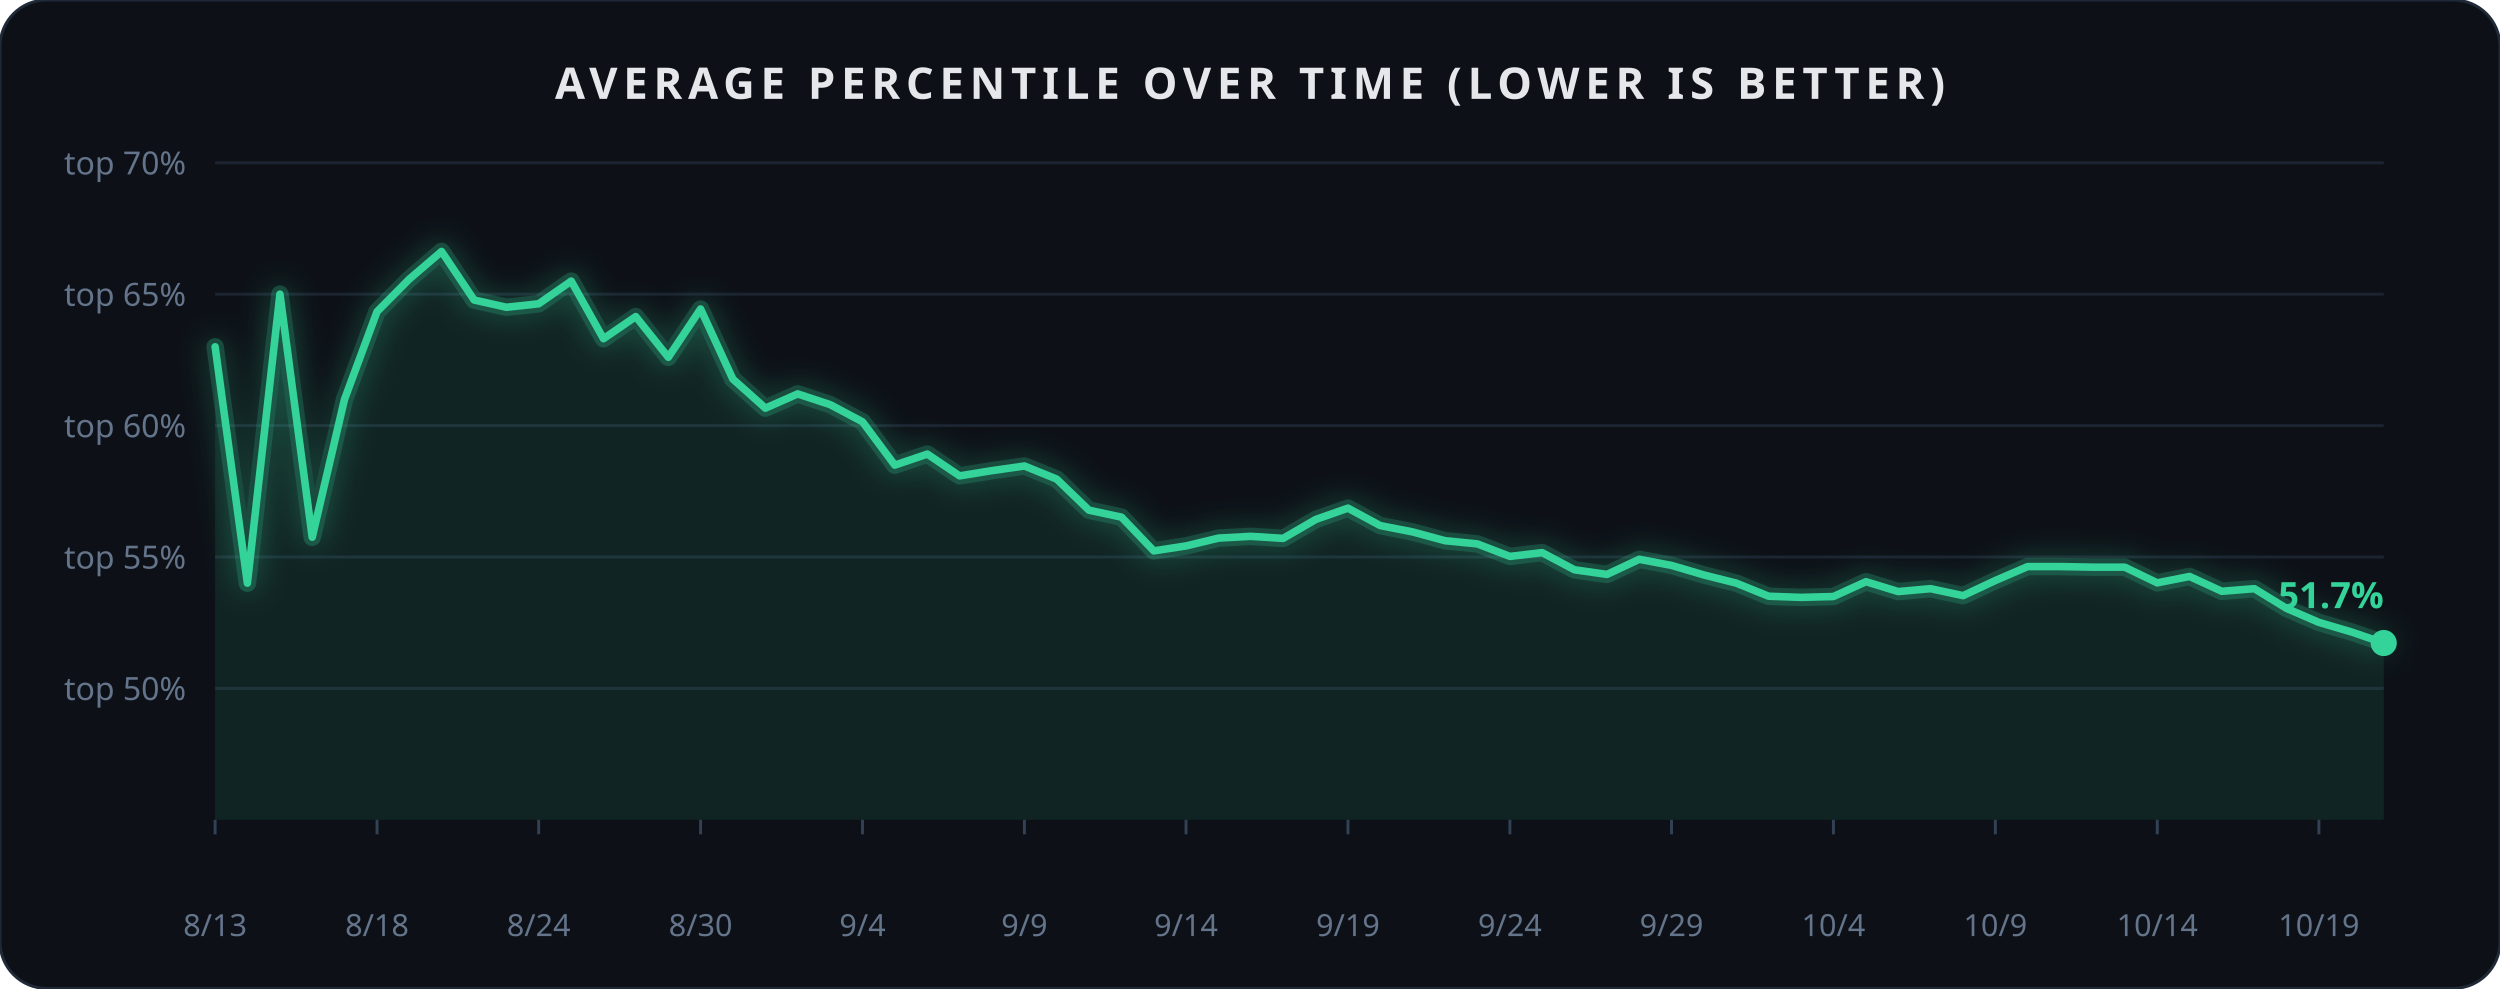
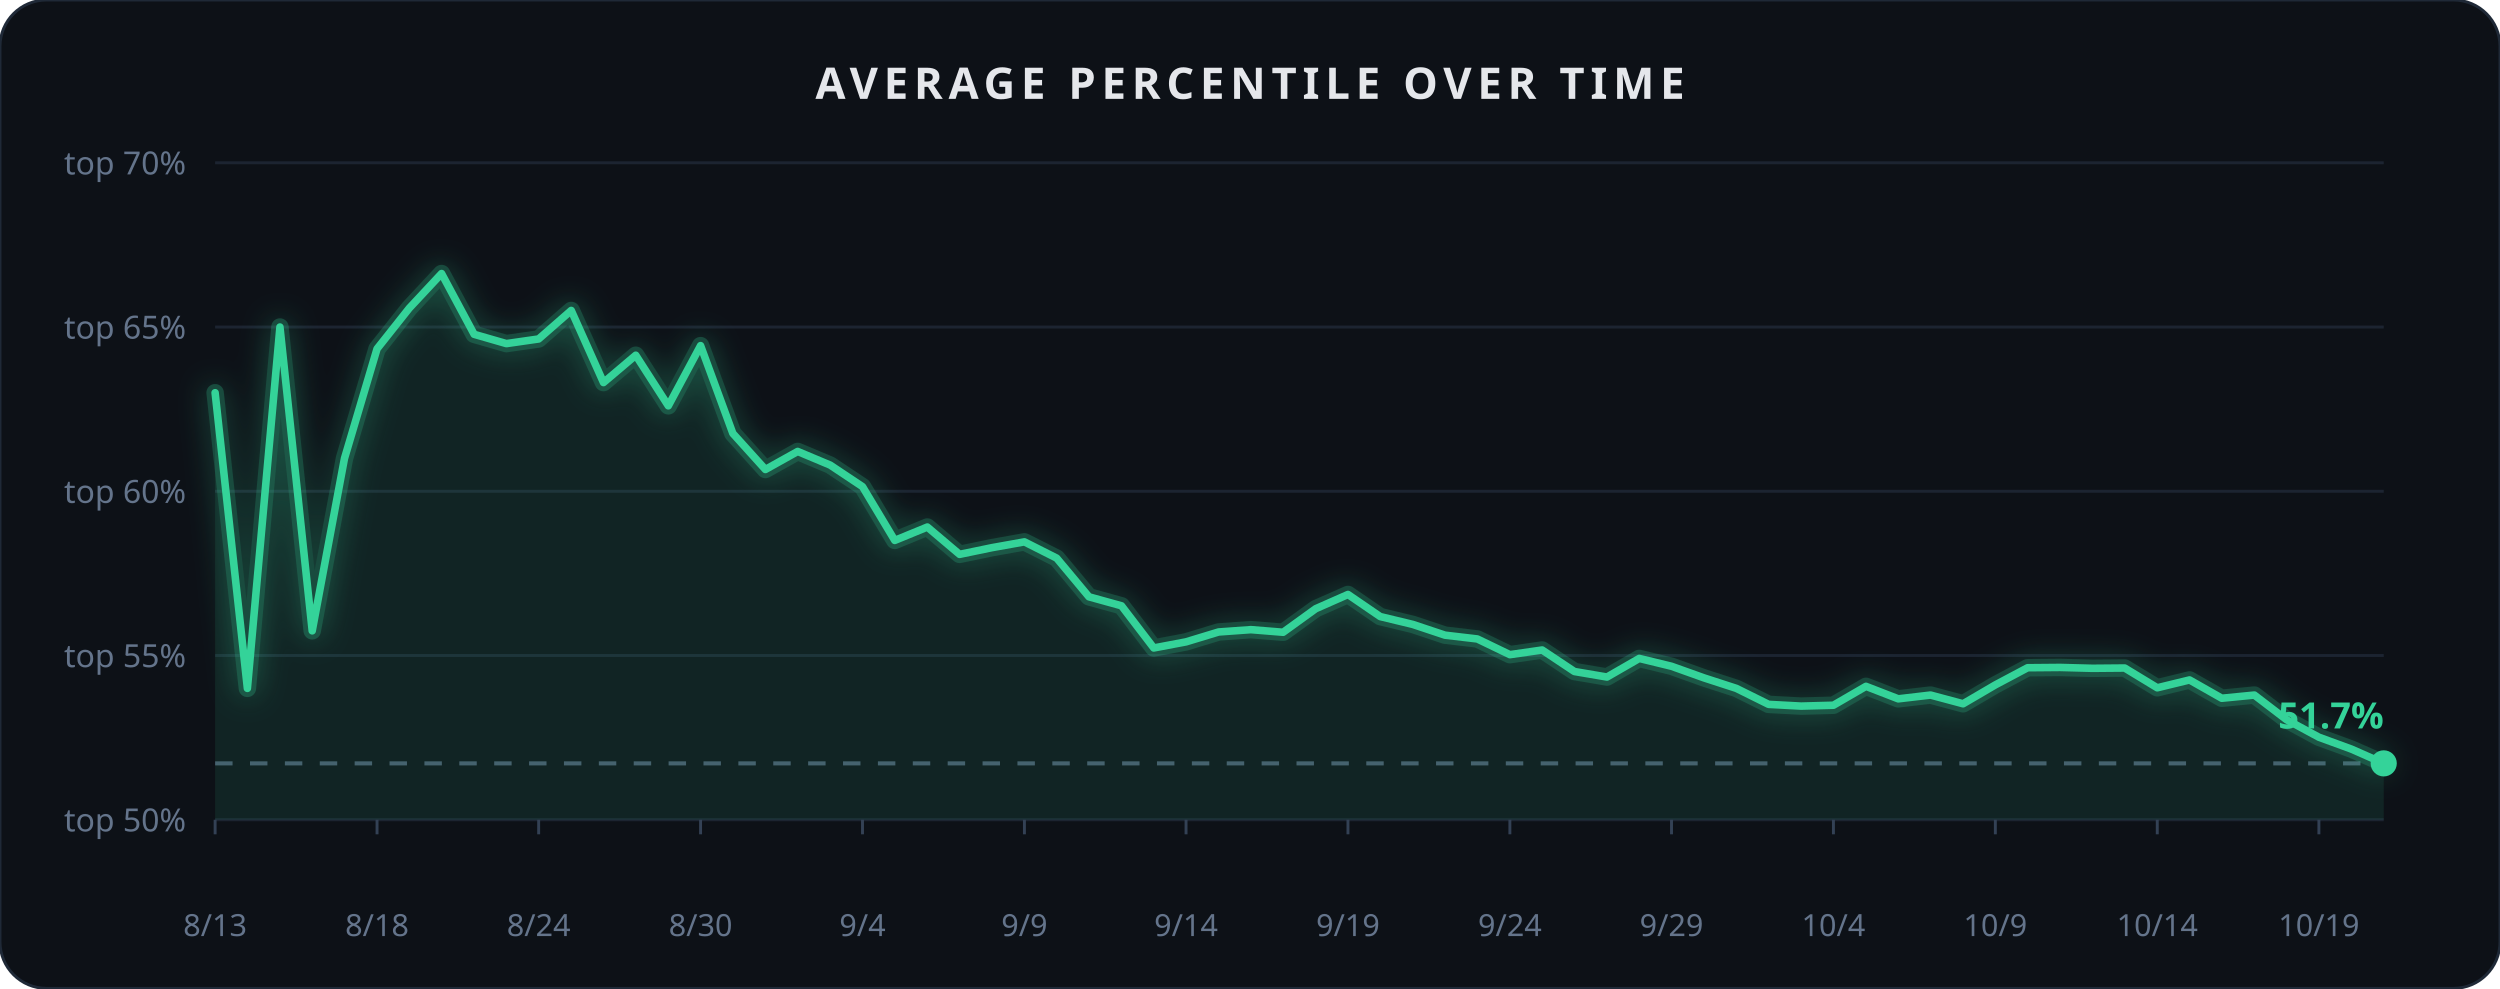
<svg xmlns="http://www.w3.org/2000/svg" width="860" height="340" viewBox="0 0 860 340" role="img" aria-label="Average percentile over time">
  <rect x="0" y="0" width="860" height="340" rx="16" fill="#0d1117" stroke="#1f2937" stroke-width="1" />
-   <text x="430.0" y="34" text-anchor="middle" font-family="Segoe UI, sans-serif" font-size="15" font-weight="600" fill="#e5e7eb" letter-spacing="2">AVERAGE PERCENTILE OVER TIME (LOWER IS BETTER)</text>
+   <text x="430.0" y="34" text-anchor="middle" font-family="Segoe UI, sans-serif" font-size="15" font-weight="600" fill="#e5e7eb" letter-spacing="2">AVERAGE PERCENTILE OVER TIME</text>
  <defs>
    <filter id="glow3" x="-40%" y="-40%" width="180%" height="180%">
      <feGaussianBlur stdDeviation="5" result="b" />
      <feMerge>
        <feMergeNode in="b" />
        <feMergeNode in="SourceGraphic" />
      </feMerge>
    </filter>
  </defs>
-   <line x1="74" x2="820" y1="236.8" y2="236.8" stroke="#1c2431" stroke-width="1" />
-   <text x="64" y="240.8" text-anchor="end" font-family="Segoe UI, sans-serif" font-size="11" fill="#64748b">top 50%</text>
-   <line x1="74" x2="820" y1="191.6" y2="191.6" stroke="#1c2431" stroke-width="1" />
-   <text x="64" y="195.6" text-anchor="end" font-family="Segoe UI, sans-serif" font-size="11" fill="#64748b">top 55%</text>
-   <line x1="74" x2="820" y1="146.4" y2="146.4" stroke="#1c2431" stroke-width="1" />
-   <text x="64" y="150.4" text-anchor="end" font-family="Segoe UI, sans-serif" font-size="11" fill="#64748b">top 60%</text>
-   <line x1="74" x2="820" y1="101.2" y2="101.2" stroke="#1c2431" stroke-width="1" />
-   <text x="64" y="105.2" text-anchor="end" font-family="Segoe UI, sans-serif" font-size="11" fill="#64748b">top 65%</text>
+   <line x1="74" x2="820" y1="282.0" y2="282.0" stroke="#1c2431" stroke-width="1" />
+   <text x="64" y="286.0" text-anchor="end" font-family="Segoe UI, sans-serif" font-size="11" fill="#64748b">top 50%</text>
+   <line x1="74" x2="820" y1="225.5" y2="225.5" stroke="#1c2431" stroke-width="1" />
+   <text x="64" y="229.5" text-anchor="end" font-family="Segoe UI, sans-serif" font-size="11" fill="#64748b">top 55%</text>
+   <line x1="74" x2="820" y1="169.0" y2="169.0" stroke="#1c2431" stroke-width="1" />
+   <text x="64" y="173.0" text-anchor="end" font-family="Segoe UI, sans-serif" font-size="11" fill="#64748b">top 60%</text>
+   <line x1="74" x2="820" y1="112.5" y2="112.5" stroke="#1c2431" stroke-width="1" />
+   <text x="64" y="116.5" text-anchor="end" font-family="Segoe UI, sans-serif" font-size="11" fill="#64748b">top 65%</text>
  <line x1="74" x2="820" y1="56.0" y2="56.0" stroke="#1c2431" stroke-width="1" />
  <text x="64" y="60.0" text-anchor="end" font-family="Segoe UI, sans-serif" font-size="11" fill="#64748b">top 70%</text>
-   <path d="M 74.0,119.3 L 85.1,200.6 L 96.3,101.2 L 107.4,184.8 L 118.5,137.4 L 129.7,107.2 L 140.8,96.0 L 151.9,86.5 L 163.1,103.2 L 174.2,105.7 L 185.3,104.5 L 196.5,96.7 L 207.6,116.5 L 218.7,108.9 L 229.9,122.9 L 241.0,106.3 L 252.1,130.4 L 263.3,140.4 L 274.4,135.5 L 285.6,139.2 L 296.7,145.1 L 307.8,160.0 L 319.0,156.2 L 330.1,163.7 L 341.2,161.9 L 352.4,160.3 L 363.5,164.8 L 374.6,175.5 L 385.8,177.9 L 396.9,189.5 L 408.0,187.8 L 419.2,185.1 L 430.3,184.5 L 441.4,185.2 L 452.6,178.7 L 463.7,174.8 L 474.8,180.8 L 486.0,183.0 L 497.1,186.0 L 508.2,187.1 L 519.4,191.4 L 530.5,190.1 L 541.6,196.0 L 552.8,197.6 L 563.9,192.4 L 575.0,194.5 L 586.2,197.8 L 597.3,200.6 L 608.4,205.1 L 619.6,205.5 L 630.7,205.2 L 641.9,200.1 L 653.0,203.5 L 664.1,202.5 L 675.3,204.9 L 686.4,199.7 L 697.5,194.9 L 708.7,194.9 L 719.8,195.1 L 730.9,195.1 L 742.1,200.5 L 753.2,198.3 L 764.3,203.4 L 775.5,202.5 L 786.6,209.3 L 797.7,214.1 L 808.9,217.4 L 820.0,221.2 L 820.0,282.0 L 74.0,282.0 Z" fill="#34d399" opacity="0.10" />
-   <path d="M 74.0,119.3 L 85.1,200.6 L 96.3,101.2 L 107.4,184.8 L 118.5,137.4 L 129.7,107.2 L 140.8,96.0 L 151.9,86.5 L 163.1,103.2 L 174.2,105.7 L 185.3,104.5 L 196.5,96.7 L 207.6,116.5 L 218.7,108.9 L 229.9,122.9 L 241.0,106.3 L 252.1,130.4 L 263.3,140.4 L 274.4,135.5 L 285.6,139.2 L 296.7,145.1 L 307.8,160.0 L 319.0,156.2 L 330.1,163.7 L 341.2,161.9 L 352.4,160.3 L 363.5,164.8 L 374.6,175.5 L 385.8,177.9 L 396.9,189.5 L 408.0,187.8 L 419.2,185.1 L 430.3,184.5 L 441.4,185.2 L 452.6,178.7 L 463.7,174.8 L 474.8,180.8 L 486.0,183.0 L 497.1,186.0 L 508.2,187.1 L 519.4,191.4 L 530.5,190.1 L 541.6,196.0 L 552.8,197.6 L 563.9,192.4 L 575.0,194.5 L 586.2,197.8 L 597.3,200.6 L 608.4,205.1 L 619.6,205.5 L 630.7,205.2 L 641.9,200.1 L 653.0,203.5 L 664.1,202.5 L 675.3,204.9 L 686.4,199.7 L 697.5,194.9 L 708.7,194.9 L 719.8,195.1 L 730.9,195.1 L 742.1,200.5 L 753.2,198.3 L 764.3,203.4 L 775.5,202.5 L 786.6,209.3 L 797.7,214.1 L 808.9,217.4 L 820.0,221.2" fill="none" stroke="#34d399" stroke-width="6" opacity="0.3" filter="url(#glow3)" stroke-linecap="round" stroke-linejoin="round" />
-   <path d="M 74.0,119.3 L 85.1,200.6 L 96.3,101.2 L 107.4,184.8 L 118.5,137.4 L 129.7,107.2 L 140.8,96.0 L 151.9,86.5 L 163.1,103.2 L 174.2,105.7 L 185.3,104.5 L 196.5,96.7 L 207.6,116.5 L 218.7,108.9 L 229.9,122.9 L 241.0,106.3 L 252.1,130.4 L 263.3,140.4 L 274.4,135.5 L 285.6,139.2 L 296.7,145.1 L 307.8,160.0 L 319.0,156.2 L 330.1,163.7 L 341.2,161.9 L 352.4,160.3 L 363.5,164.8 L 374.6,175.5 L 385.8,177.9 L 396.9,189.5 L 408.0,187.8 L 419.2,185.1 L 430.3,184.5 L 441.4,185.2 L 452.6,178.7 L 463.7,174.8 L 474.8,180.8 L 486.0,183.0 L 497.1,186.0 L 508.2,187.1 L 519.4,191.4 L 530.5,190.1 L 541.6,196.0 L 552.8,197.6 L 563.9,192.4 L 575.0,194.5 L 586.2,197.8 L 597.3,200.6 L 608.4,205.1 L 619.6,205.5 L 630.7,205.2 L 641.9,200.1 L 653.0,203.5 L 664.1,202.5 L 675.3,204.9 L 686.4,199.7 L 697.5,194.9 L 708.7,194.9 L 719.8,195.1 L 730.9,195.1 L 742.1,200.5 L 753.2,198.3 L 764.3,203.4 L 775.5,202.5 L 786.6,209.3 L 797.7,214.1 L 808.9,217.4 L 820.0,221.2" fill="none" stroke="#34d399" stroke-width="2.6" stroke-linecap="round" stroke-linejoin="round" />
-   <circle cx="820.0" cy="221.2" r="4.5" fill="#34d399" />
-   <text x="820.0" y="209.2" text-anchor="end" font-family="Segoe UI, sans-serif" font-size="12.5" font-weight="700" fill="#34d399">51.7%</text>
+   <line x1="74" x2="820" y1="262.6" y2="262.6" stroke="#475569" stroke-width="1.4" stroke-dasharray="6 6" />
+   <path d="M 74.0,135.1 L 85.1,236.8 L 96.3,112.5 L 107.4,217.0 L 118.5,157.7 L 129.7,120.0 L 140.8,106.0 L 151.9,94.1 L 163.1,115.0 L 174.2,118.2 L 185.3,116.6 L 196.5,106.8 L 207.6,131.6 L 218.7,122.2 L 229.9,139.6 L 241.0,118.9 L 252.1,149.1 L 263.3,161.5 L 274.4,155.3 L 285.6,160.0 L 296.7,167.4 L 307.8,185.9 L 319.0,181.3 L 330.1,190.7 L 341.2,188.4 L 352.4,186.4 L 363.5,192.0 L 374.6,205.3 L 385.8,208.4 L 396.9,222.9 L 408.0,220.8 L 419.2,217.4 L 430.3,216.6 L 441.4,217.5 L 452.6,209.4 L 463.7,204.5 L 474.8,212.1 L 486.0,214.8 L 497.1,218.5 L 508.2,219.8 L 519.4,225.2 L 530.5,223.6 L 541.6,231.0 L 552.8,232.9 L 563.9,226.5 L 575.0,229.2 L 586.2,233.2 L 597.3,236.8 L 608.4,242.3 L 619.6,242.9 L 630.7,242.6 L 641.9,236.1 L 653.0,240.4 L 664.1,239.1 L 675.3,242.1 L 686.4,235.6 L 697.5,229.7 L 708.7,229.6 L 719.8,229.9 L 730.9,229.8 L 742.1,236.6 L 753.2,233.9 L 764.3,240.2 L 775.5,239.1 L 786.6,247.6 L 797.7,253.6 L 808.9,257.7 L 820.0,262.6 L 820.0,282.0 L 74.0,282.0 Z" fill="#34d399" opacity="0.10" />
+   <path d="M 74.0,135.1 L 85.1,236.8 L 96.3,112.5 L 107.4,217.0 L 118.5,157.7 L 129.7,120.0 L 140.8,106.0 L 151.9,94.1 L 163.1,115.0 L 174.2,118.2 L 185.3,116.6 L 196.5,106.8 L 207.6,131.6 L 218.7,122.2 L 229.9,139.6 L 241.0,118.9 L 252.1,149.1 L 263.3,161.5 L 274.4,155.3 L 285.6,160.0 L 296.7,167.4 L 307.8,185.9 L 319.0,181.3 L 330.1,190.7 L 341.2,188.4 L 352.4,186.4 L 363.5,192.0 L 374.6,205.3 L 385.8,208.4 L 396.9,222.9 L 408.0,220.8 L 419.2,217.4 L 430.3,216.6 L 441.4,217.5 L 452.6,209.4 L 463.7,204.5 L 474.8,212.1 L 486.0,214.8 L 497.1,218.5 L 508.2,219.8 L 519.4,225.2 L 530.5,223.6 L 541.6,231.0 L 552.8,232.9 L 563.9,226.5 L 575.0,229.2 L 586.2,233.2 L 597.3,236.8 L 608.4,242.3 L 619.6,242.9 L 630.7,242.6 L 641.9,236.1 L 653.0,240.4 L 664.1,239.1 L 675.3,242.1 L 686.4,235.6 L 697.5,229.7 L 708.7,229.6 L 719.8,229.9 L 730.9,229.8 L 742.1,236.6 L 753.2,233.9 L 764.3,240.2 L 775.5,239.1 L 786.6,247.6 L 797.7,253.6 L 808.9,257.7 L 820.0,262.6" fill="none" stroke="#34d399" stroke-width="6" opacity="0.3" filter="url(#glow3)" stroke-linecap="round" stroke-linejoin="round" />
+   <path d="M 74.0,135.1 L 85.1,236.8 L 96.3,112.5 L 107.4,217.0 L 118.5,157.7 L 129.7,120.0 L 140.8,106.0 L 151.9,94.1 L 163.1,115.0 L 174.2,118.2 L 185.3,116.6 L 196.5,106.8 L 207.6,131.6 L 218.7,122.2 L 229.9,139.6 L 241.0,118.9 L 252.1,149.1 L 263.3,161.5 L 274.4,155.3 L 285.6,160.0 L 296.7,167.4 L 307.8,185.9 L 319.0,181.3 L 330.1,190.7 L 341.2,188.4 L 352.4,186.4 L 363.5,192.0 L 374.6,205.3 L 385.8,208.4 L 396.9,222.9 L 408.0,220.8 L 419.2,217.4 L 430.3,216.6 L 441.4,217.5 L 452.6,209.4 L 463.7,204.5 L 474.8,212.1 L 486.0,214.8 L 497.1,218.5 L 508.2,219.8 L 519.4,225.2 L 530.5,223.6 L 541.6,231.0 L 552.8,232.9 L 563.9,226.5 L 575.0,229.2 L 586.2,233.2 L 597.3,236.8 L 608.4,242.3 L 619.6,242.9 L 630.7,242.6 L 641.9,236.1 L 653.0,240.4 L 664.1,239.1 L 675.3,242.1 L 686.4,235.6 L 697.5,229.7 L 708.7,229.6 L 719.8,229.9 L 730.9,229.8 L 742.1,236.6 L 753.2,233.9 L 764.3,240.2 L 775.5,239.1 L 786.6,247.6 L 797.7,253.6 L 808.9,257.7 L 820.0,262.6" fill="none" stroke="#34d399" stroke-width="2.6" stroke-linecap="round" stroke-linejoin="round" />
+   <circle cx="820.0" cy="262.6" r="4.5" fill="#34d399" />
+   <text x="820.0" y="250.6" text-anchor="end" font-family="Segoe UI, sans-serif" font-size="12.5" font-weight="700" fill="#34d399">51.7%</text>
  <line x1="74.0" x2="74.0" y1="282" y2="287" stroke="#334155" stroke-width="1" />
  <text x="74.0" y="322" text-anchor="middle" font-family="Segoe UI, sans-serif" font-size="10.5" fill="#64748b">8/13</text>
  <line x1="129.7" x2="129.7" y1="282" y2="287" stroke="#334155" stroke-width="1" />
  <text x="129.7" y="322" text-anchor="middle" font-family="Segoe UI, sans-serif" font-size="10.5" fill="#64748b">8/18</text>
  <line x1="185.3" x2="185.3" y1="282" y2="287" stroke="#334155" stroke-width="1" />
  <text x="185.3" y="322" text-anchor="middle" font-family="Segoe UI, sans-serif" font-size="10.5" fill="#64748b">8/24</text>
  <line x1="241.0" x2="241.0" y1="282" y2="287" stroke="#334155" stroke-width="1" />
  <text x="241.0" y="322" text-anchor="middle" font-family="Segoe UI, sans-serif" font-size="10.5" fill="#64748b">8/30</text>
  <line x1="296.7" x2="296.7" y1="282" y2="287" stroke="#334155" stroke-width="1" />
  <text x="296.7" y="322" text-anchor="middle" font-family="Segoe UI, sans-serif" font-size="10.5" fill="#64748b">9/4</text>
  <line x1="352.4" x2="352.4" y1="282" y2="287" stroke="#334155" stroke-width="1" />
  <text x="352.4" y="322" text-anchor="middle" font-family="Segoe UI, sans-serif" font-size="10.5" fill="#64748b">9/9</text>
  <line x1="408.0" x2="408.0" y1="282" y2="287" stroke="#334155" stroke-width="1" />
  <text x="408.0" y="322" text-anchor="middle" font-family="Segoe UI, sans-serif" font-size="10.5" fill="#64748b">9/14</text>
  <line x1="463.7" x2="463.7" y1="282" y2="287" stroke="#334155" stroke-width="1" />
  <text x="463.7" y="322" text-anchor="middle" font-family="Segoe UI, sans-serif" font-size="10.5" fill="#64748b">9/19</text>
  <line x1="519.4" x2="519.4" y1="282" y2="287" stroke="#334155" stroke-width="1" />
  <text x="519.4" y="322" text-anchor="middle" font-family="Segoe UI, sans-serif" font-size="10.5" fill="#64748b">9/24</text>
  <line x1="575.0" x2="575.0" y1="282" y2="287" stroke="#334155" stroke-width="1" />
  <text x="575.0" y="322" text-anchor="middle" font-family="Segoe UI, sans-serif" font-size="10.5" fill="#64748b">9/29</text>
  <line x1="630.7" x2="630.7" y1="282" y2="287" stroke="#334155" stroke-width="1" />
  <text x="630.7" y="322" text-anchor="middle" font-family="Segoe UI, sans-serif" font-size="10.5" fill="#64748b">10/4</text>
  <line x1="686.4" x2="686.4" y1="282" y2="287" stroke="#334155" stroke-width="1" />
  <text x="686.4" y="322" text-anchor="middle" font-family="Segoe UI, sans-serif" font-size="10.5" fill="#64748b">10/9</text>
  <line x1="742.1" x2="742.1" y1="282" y2="287" stroke="#334155" stroke-width="1" />
  <text x="742.1" y="322" text-anchor="middle" font-family="Segoe UI, sans-serif" font-size="10.5" fill="#64748b">10/14</text>
  <line x1="797.7" x2="797.7" y1="282" y2="287" stroke="#334155" stroke-width="1" />
  <text x="797.7" y="322" text-anchor="middle" font-family="Segoe UI, sans-serif" font-size="10.5" fill="#64748b">10/19</text>
</svg>
